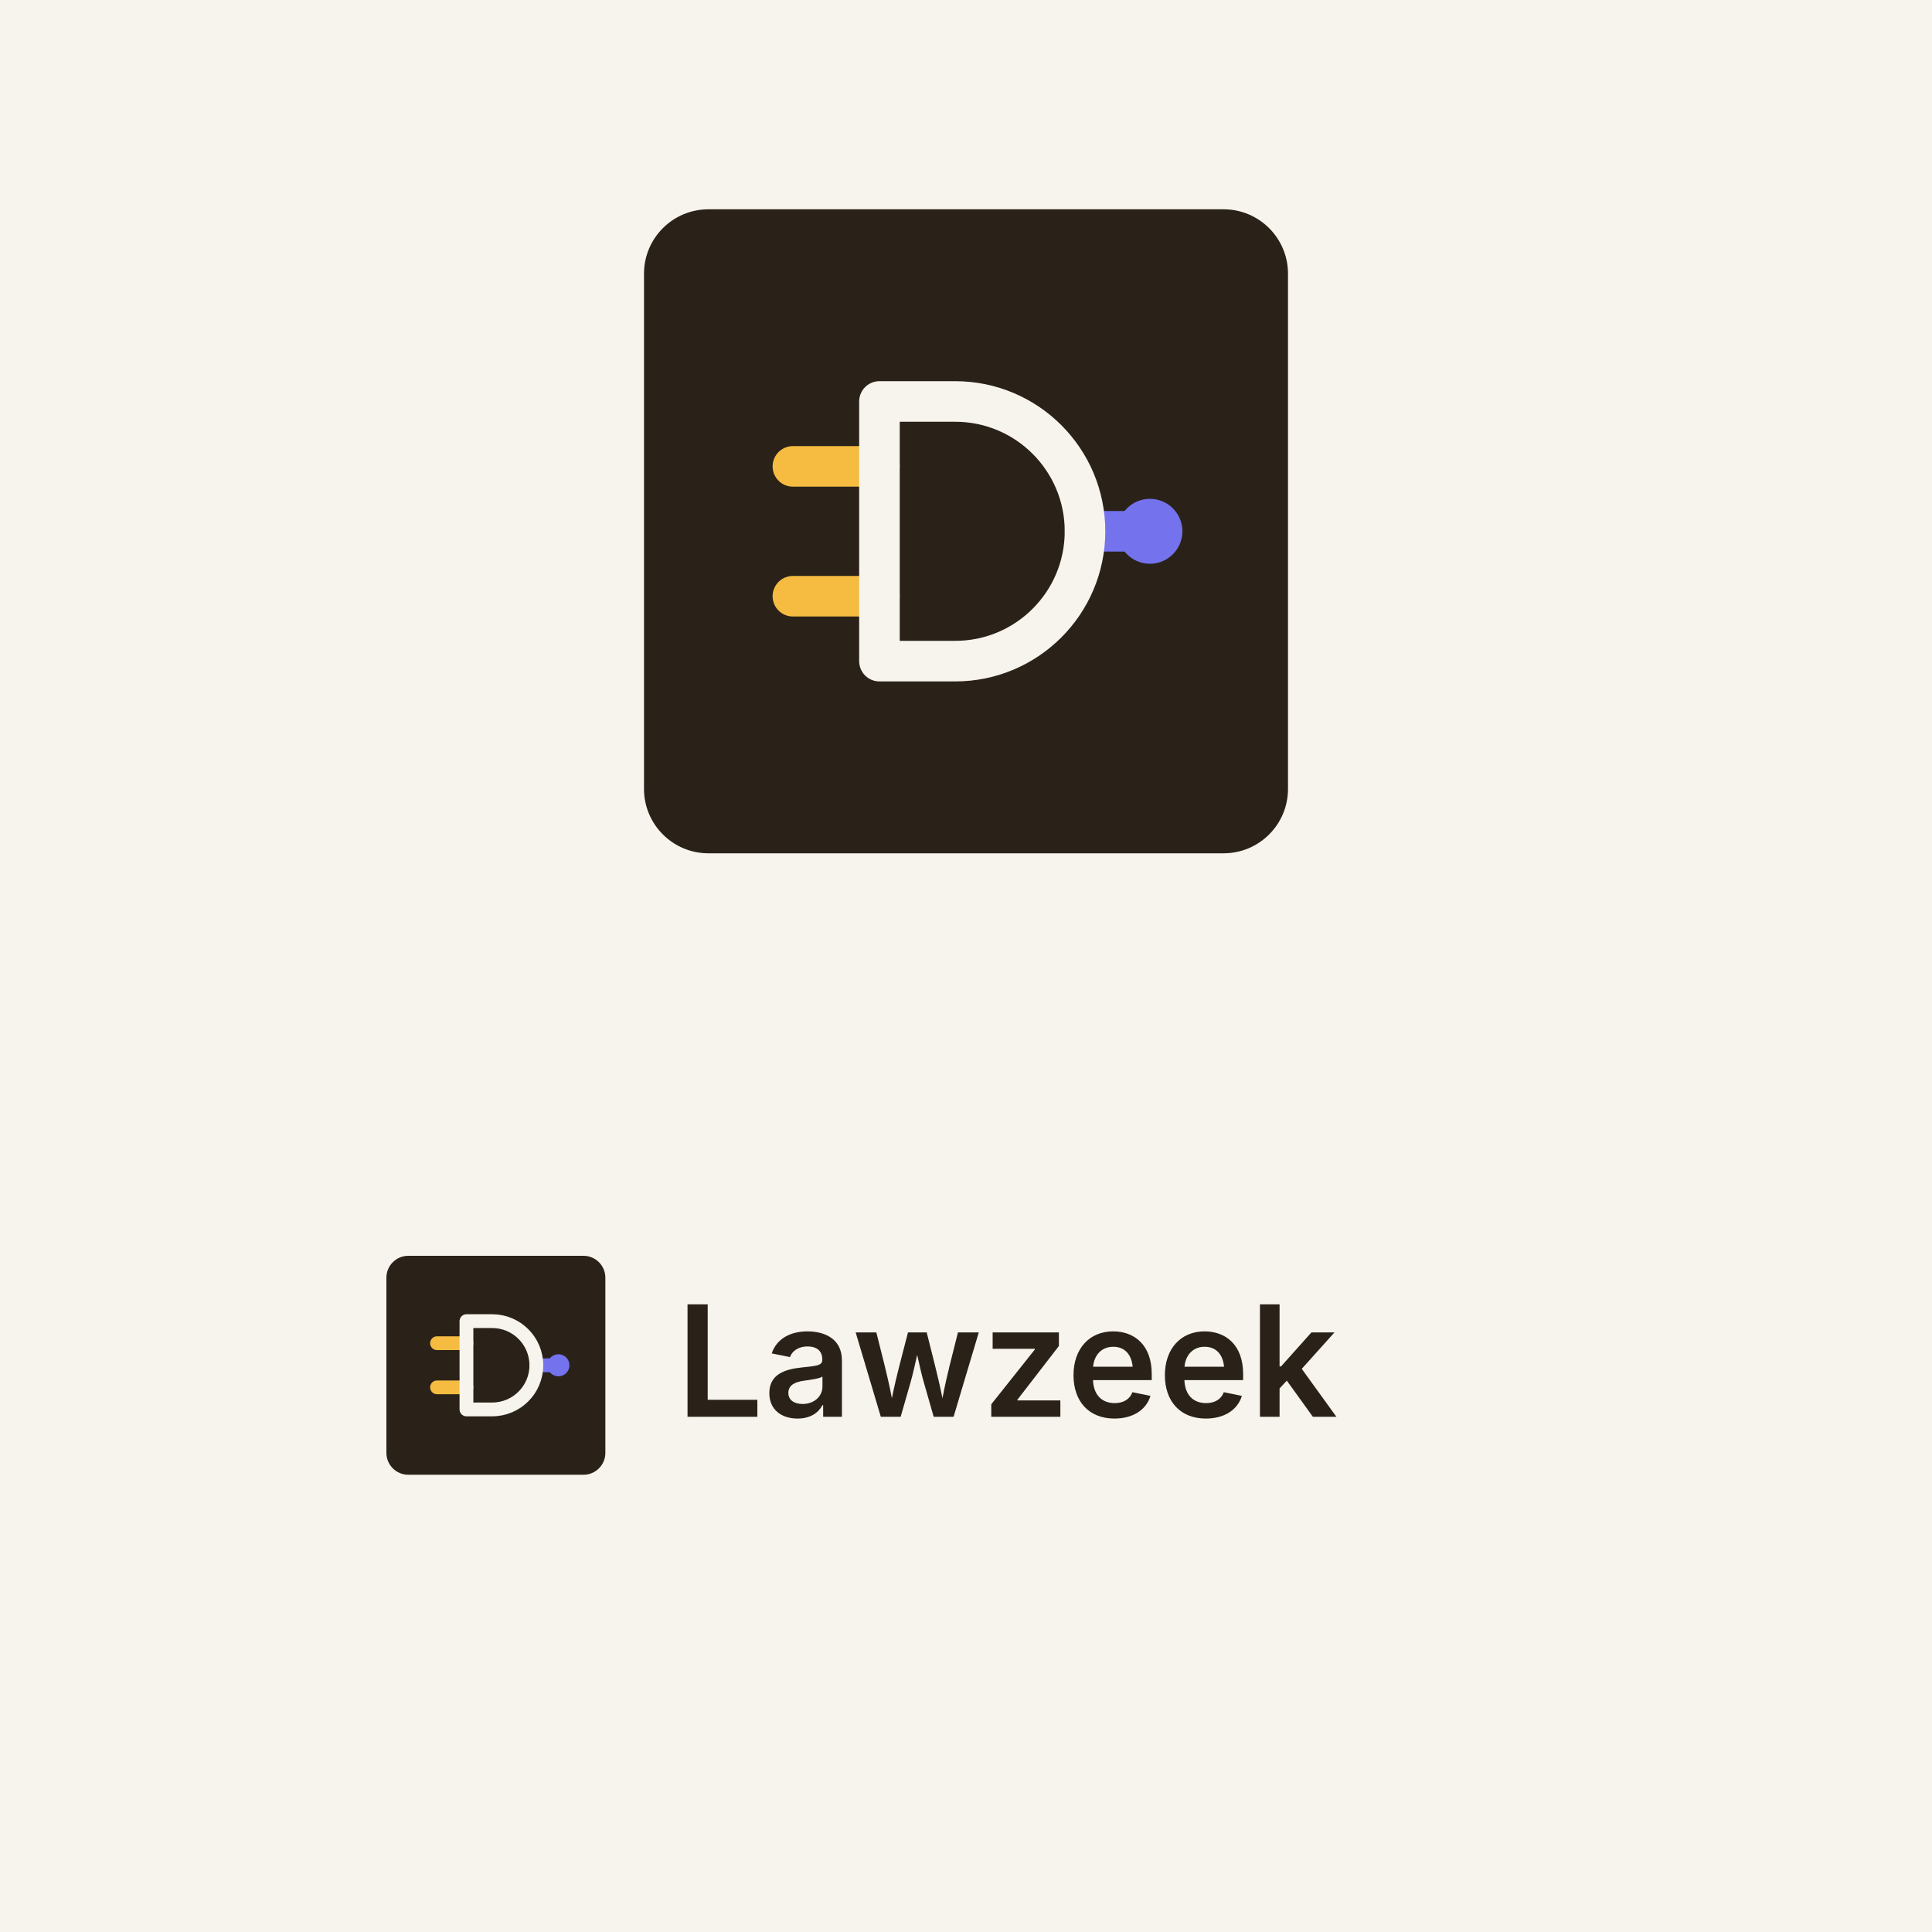
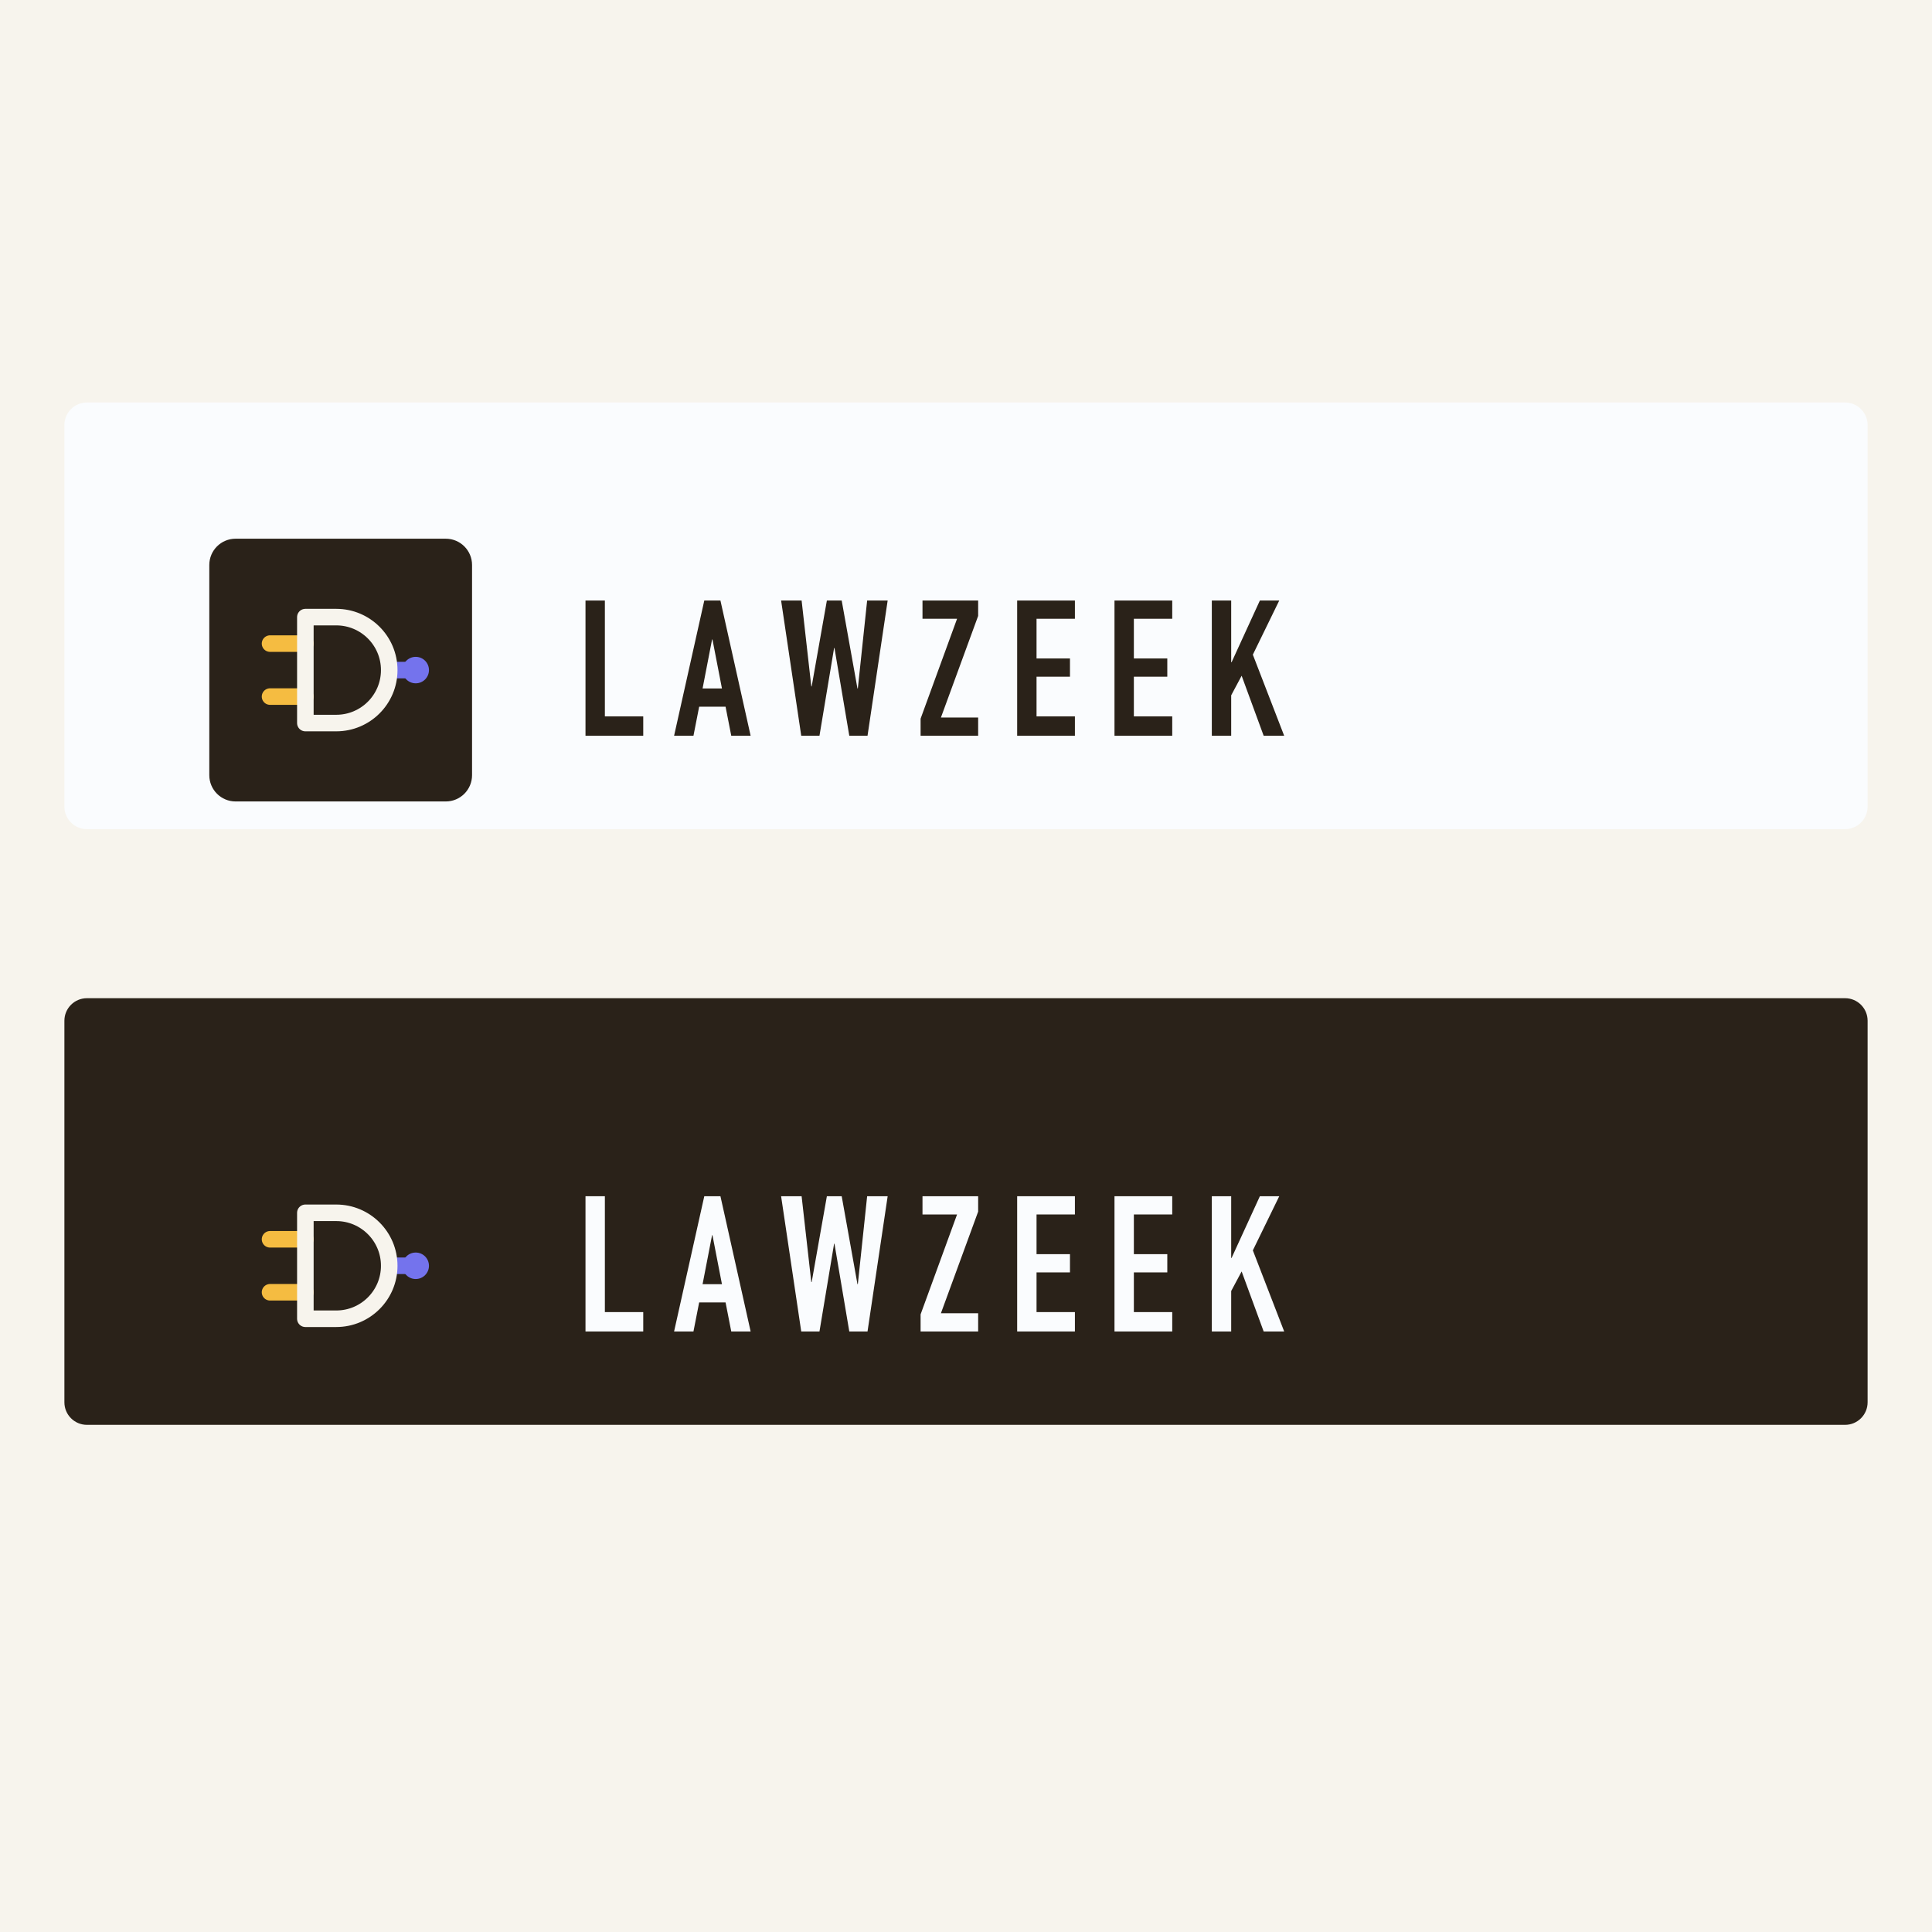
<svg xmlns="http://www.w3.org/2000/svg" width="1200" height="1200" viewBox="0 0 1200 1200">
  <rect width="1200" height="1200" fill="#f7f4ed" />
-   <g transform="translate(400 130) scale(4)">
-     <rect width="100" height="100" rx="10" fill="#2a2219" />
-     <g transform="translate(8 8) scale(0.84)">
-       <path d="M18 38H34M18 62H34" fill="none" stroke="#f5bc41" stroke-width="7.5" stroke-linecap="round" />
-       <path d="M72 50H81" fill="none" stroke="#7473ed" stroke-width="7.5" stroke-linecap="round" />
-       <path d="M34 26H48A24 24 0 0 1 48 74H34Z" fill="none" stroke="#f7f4ed" stroke-width="7.5" stroke-linejoin="round" />
-       <circle cx="84" cy="50" r="6" fill="#7473ed" />
-     </g>
-   </g>
-   <g transform="translate(240 760) scale(2)">
-     <g transform="translate(0 10) scale(0.68)">
+   <rect x="40" y="250" width="1120" height="265" rx="14" fill="#fafcfe" />
+   <g transform="translate(130 325) scale(2.4)">
+     <g transform="translate(0 4) scale(0.68)">
      <rect width="100" height="100" rx="10" fill="#2a2219" />
      <g transform="translate(8 8) scale(0.84)">
        <path d="M18 38H34M18 62H34" fill="none" stroke="#f5bc41" stroke-width="7.5" stroke-linecap="round" />
        <path d="M72 50H81" fill="none" stroke="#7473ed" stroke-width="7.5" stroke-linecap="round" />
        <path d="M34 26H48A24 24 0 0 1 48 74H34Z" fill="none" stroke="#f7f4ed" stroke-width="7.5" stroke-linejoin="round" />
        <circle cx="84" cy="50" r="6" fill="#7473ed" />
      </g>
    </g>
-     <text x="90" y="60" font-family="Inter, Avenir Next, Arial, sans-serif" font-size="48" font-weight="600" fill="#2a2219">Lawzeek</text>
+     <g fill="#2a2219">
+       <g transform="translate(95 55) scale(0.0491573 -0.0491573)">
+         <path transform="translate(0 0)" d="M48 0V712H150V102H352V0Z" />
+         <path transform="translate(512.4 0)" d="M254 249 204 507H202L152 249ZM2 0 161 712H246L405 0H303L273 153H134L104 0Z" />
+         <path transform="translate(1061.8 0)" d="M577 712 471 0H375L297 462H295L218 0H122L16 712H124L175 260H177L257 712H335L418 249H420L469 712Z" />
+         <path transform="translate(1797.2 0)" d="M15 0V90L207 616H25V712H318V631L122 96H318V0Z" />
+         <path transform="translate(2272.6 0)" d="M48 0V712H352V616H150V407H326V311H150V102H352V0Z" />
+         <path transform="translate(2785 0)" d="M48 0V712H352V616H150V407H326V311H150V102H352V0Z" />
+         <path transform="translate(3297.4 0)" d="M48 0V712H150V387H152L301 712H403L264 427L429 0H321L205 316L150 213V0Z" />
+       </g>
+     </g>
+   </g>
+   <rect x="40" y="620" width="1120" height="265" rx="14" fill="#2a2219" />
+   <g transform="translate(130 695) scale(2.4)">
+     <g transform="translate(0 4) scale(0.68)">
+       <rect width="100" height="100" rx="10" fill="#2a2219" />
+       <g transform="translate(8 8) scale(0.84)">
+         <path d="M18 38H34M18 62H34" fill="none" stroke="#f5bc41" stroke-width="7.5" stroke-linecap="round" />
+         <path d="M72 50H81" fill="none" stroke="#7473ed" stroke-width="7.5" stroke-linecap="round" />
+         <path d="M34 26H48A24 24 0 0 1 48 74H34Z" fill="none" stroke="#f7f4ed" stroke-width="7.5" stroke-linejoin="round" />
+         <circle cx="84" cy="50" r="6" fill="#7473ed" />
+       </g>
+     </g>
+     <g fill="#fafcfe">
+       <g transform="translate(95 55) scale(0.0491573 -0.0491573)">
+         <path transform="translate(0 0)" d="M48 0V712H150V102H352V0Z" />
+         <path transform="translate(512.4 0)" d="M254 249 204 507H202L152 249ZM2 0 161 712H246L405 0H303L273 153H134L104 0Z" />
+         <path transform="translate(1061.8 0)" d="M577 712 471 0H375L297 462H295L218 0H122L16 712H124L175 260H177L257 712H335L418 249H420L469 712Z" />
+         <path transform="translate(1797.2 0)" d="M15 0V90L207 616H25V712H318V631L122 96H318V0Z" />
+         <path transform="translate(2272.6 0)" d="M48 0V712H352V616H150V407H326V311H150V102H352V0Z" />
+         <path transform="translate(2785 0)" d="M48 0V712H352V616H150V407H326V311H150V102H352V0Z" />
+         <path transform="translate(3297.4 0)" d="M48 0V712H150V387H152L301 712H403L264 427L429 0H321L205 316L150 213V0Z" />
+       </g>
+     </g>
  </g>
</svg>
